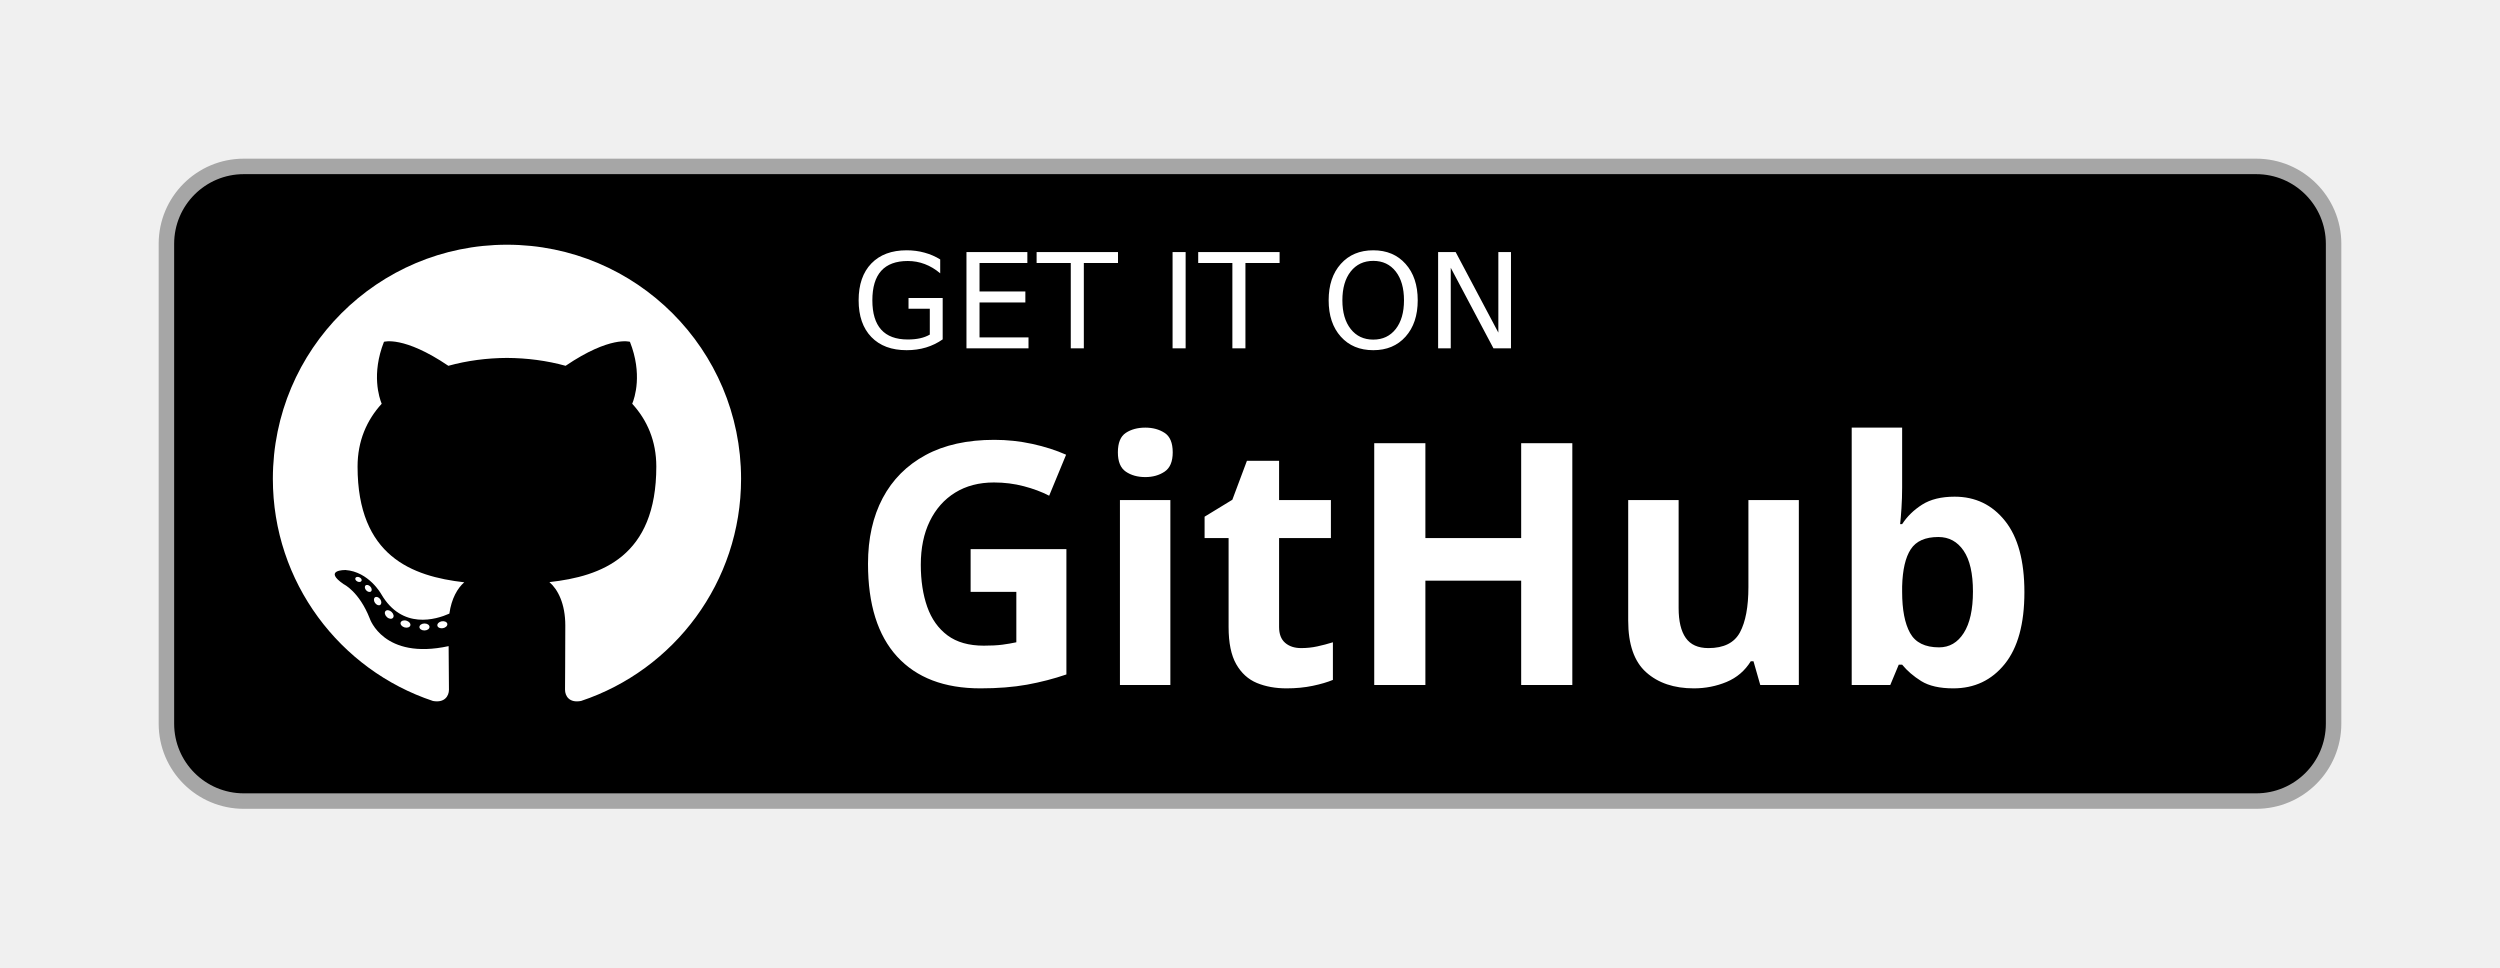
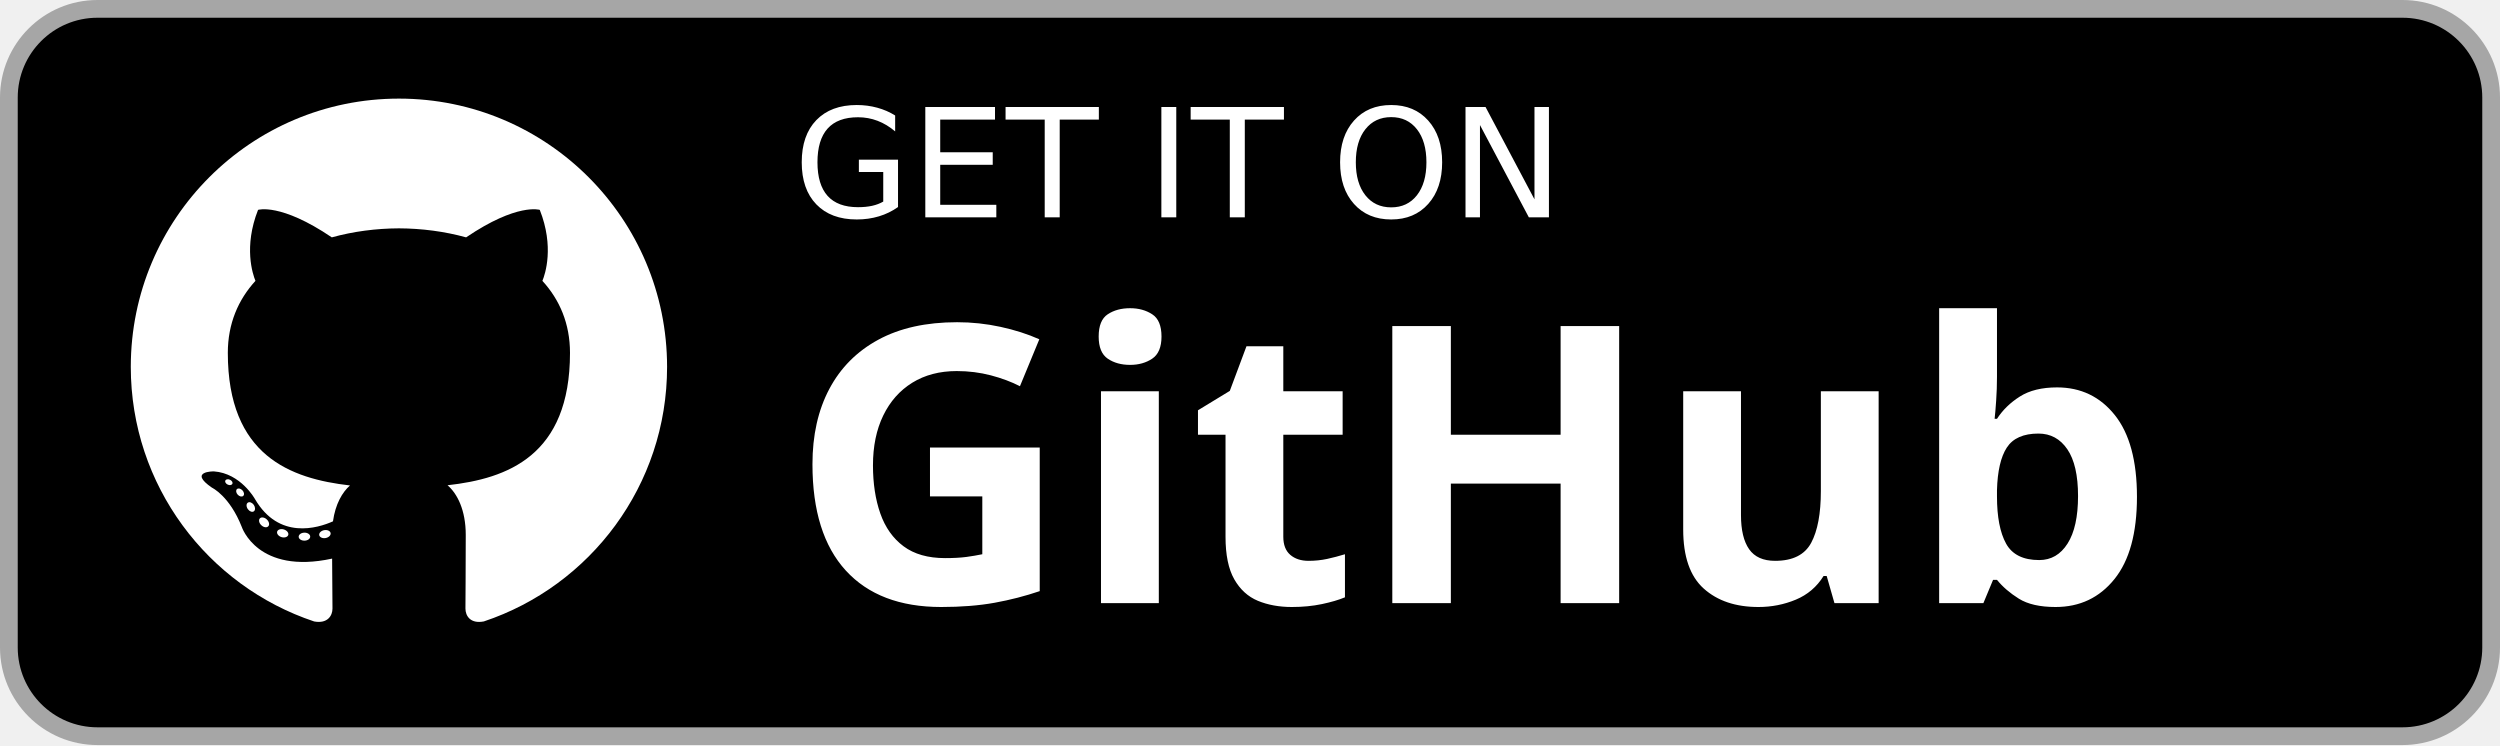
- <svg xmlns="http://www.w3.org/2000/svg" width="646" height="250" id="svg8502" version="1.1">
+ <svg xmlns="http://www.w3.org/2000/svg" width="859" height="256" id="svg8502" version="1.1">
  <defs id="defs8504" />
  <g id="layer1" transform="translate(-289,-312.3622)">
-     <rect style="color:#000000;display:inline;overflow:visible;visibility:visible;fill:#000000;fill-opacity:1;fill-rule:nonzero;stroke:#a6a6a6;stroke-width:4;stroke-miterlimit:4;stroke-dasharray:none;stroke-opacity:1;marker:none;enable-background:accumulate" id="rect3007" width="560" height="164" x="332" y="355.362" rx="20" ry="20" />
-     <text id="text3013" y="402.367" x="508.951" style="color:#000000;font-style:normal;font-variant:normal;font-weight:normal;font-stretch:normal;font-size:12.395px;line-height:100%;font-family:'DejaVu Sans';-inkscape-font-specification:'DejaVu Sans';letter-spacing:0px;word-spacing:0px;display:inline;overflow:visible;visibility:visible;fill:#ffffff;fill-opacity:1;fill-rule:nonzero;stroke:none;stroke-width:1px;marker:none;enable-background:accumulate" xml:space="preserve">
-       <tspan y="402.367" x="508.951" id="tspan3015" style="font-style:normal;font-variant:normal;font-weight:normal;font-stretch:normal;font-size:34.125px;font-family:'DejaVu Sans';-inkscape-font-specification:'DejaVu Sans'">GET IT ON</tspan>
+     <rect style="color:#000000;display:inline;overflow:visible;visibility:visible;fill:#000000;fill-opacity:1;fill-rule:nonzero;stroke:#a6a6a6;stroke-width:6.094;stroke-miterlimit:4;stroke-dasharray:none;stroke-opacity:1;marker:none;enable-background:accumulate" id="rect3007" width="852.906" height="249.906" x="292.047" y="315.409" rx="30.461" ry="30.476" />
+     <text id="text3013" y="386.938" x="561.694" style="color:#000000;font-style:normal;font-variant:normal;font-weight:normal;font-stretch:normal;font-size:18.281px;line-height:0%;font-family:'DejaVu Sans';-inkscape-font-specification:'DejaVu Sans';letter-spacing:0px;word-spacing:0px;display:inline;overflow:visible;visibility:visible;fill:#ffffff;fill-opacity:1;fill-rule:nonzero;stroke:none;stroke-width:1.523px;marker:none;enable-background:accumulate" xml:space="preserve" transform="scale(0.9997467,1.000253)">
+       <tspan y="386.938" x="561.694" id="tspan3015" style="font-style:normal;font-variant:normal;font-weight:normal;font-stretch:normal;font-size:51.987px;line-height:1;font-family:'DejaVu Sans';-inkscape-font-specification:'DejaVu Sans';stroke-width:1.523px">GET IT ON</tspan>
    </text>
-     <text xml:space="preserve" style="color:black;font-style:normal;font-variant:normal;font-weight:bold;font-stretch:normal;font-size:29.709px;line-height:100%;font-family:Rokkitt;-inkscape-font-specification:'Rokkitt Bold';text-align:start;letter-spacing:0px;word-spacing:0px;writing-mode:lr-tb;text-anchor:start;display:inline;overflow:visible;visibility:visible;fill:white;fill-opacity:1;fill-rule:nonzero;stroke:none;stroke-width:1px;marker:none;enable-background:accumulate" x="508.213" y="489.361" id="text5902">
-       <tspan id="tspan5904" x="508.213" y="489.361" style="font-style:normal;font-variant:normal;font-weight:bold;font-stretch:normal;font-size:87.5px;line-height:100%;font-family:'Roboto Slab';-inkscape-font-specification:'Roboto Slab Bold';text-align:start;writing-mode:lr-tb;text-anchor:start;fill:white;fill-opacity:1">GitHub</tspan>
+     <text xml:space="preserve" style="color:#000000;font-style:normal;font-variant:normal;font-weight:bold;font-stretch:normal;font-size:18.281px;line-height:0%;font-family:Rokkitt;-inkscape-font-specification:'Rokkitt Bold';text-align:start;letter-spacing:0px;word-spacing:0px;writing-mode:lr-tb;text-anchor:start;display:inline;overflow:visible;visibility:visible;fill:#ffffff;fill-opacity:1;fill-rule:nonzero;stroke:none;stroke-width:1.523px;marker:none;enable-background:accumulate" x="560.569" y="519.468" id="text5902" transform="scale(0.9997467,1.000253)">
+       <tspan id="tspan5904" x="560.569" y="519.468" style="font-style:normal;font-variant:normal;font-weight:bold;font-stretch:normal;font-size:133.301px;line-height:100%;font-family:'Roboto Slab';-inkscape-font-specification:'Roboto Slab Bold';text-align:start;writing-mode:lr-tb;text-anchor:start;fill:#ffffff;fill-opacity:1;stroke-width:1.523px">GitHub</tspan>
    </text>
-     <g transform="matrix(1.001768,0,0,1.001768,68.77076,92.66025)" id="g5136">
-       <path style="fill:white;fill-opacity:1;fill-rule:evenodd;stroke:none" d="m 350.609,282.438 c -33.348,0 -60.387,27.035 -60.387,60.387 0,26.68 17.301,49.316 41.297,57.301 3.016,0.559 4.125,-1.309 4.125,-2.906 0,-1.438 -0.055,-6.195 -0.082,-11.242 -16.801,3.652 -20.344,-7.125 -20.344,-7.125 -2.75,-6.98 -6.707,-8.836 -6.707,-8.836 -5.48,-3.746 0.414,-3.672 0.414,-3.672 6.062,0.426 9.258,6.223 9.258,6.223 5.383,9.234 14.125,6.566 17.57,5.023 0.543,-3.902 2.109,-6.57 3.836,-8.078 -13.414,-1.527 -27.516,-6.703 -27.516,-29.844 0,-6.594 2.359,-11.98 6.223,-16.207 -0.625,-1.523 -2.691,-7.664 0.586,-15.98 0,0 5.07,-1.625 16.609,6.188 4.82,-1.336 9.984,-2.008 15.117,-2.031 5.133,0.023 10.301,0.695 15.129,2.031 11.523,-7.812 16.59,-6.188 16.59,-6.188 3.285,8.316 1.219,14.457 0.59,15.98 3.871,4.227 6.215,9.613 6.215,16.207 0,23.195 -14.125,28.301 -27.574,29.797 2.168,1.875 4.098,5.551 4.098,11.184 0,8.078 -0.07,14.582 -0.07,16.57 0,1.609 1.086,3.492 4.148,2.898 23.98,-7.996 41.262,-30.621 41.262,-57.293 0,-33.352 -27.035,-60.387 -60.387,-60.387" id="path4937" />
-       <path style="fill:white;fill-opacity:1;fill-rule:nonzero;stroke:none" d="m 313.094,369.141 c -0.133,0.301 -0.605,0.387 -1.035,0.184 -0.438,-0.199 -0.684,-0.605 -0.543,-0.91 0.129,-0.309 0.602,-0.391 1.039,-0.188 0.441,0.199 0.691,0.613 0.539,0.914" id="path4939" />
-       <path style="fill:white;fill-opacity:1;fill-rule:nonzero;stroke:none" d="m 315.539,371.867 c -0.289,0.266 -0.852,0.145 -1.234,-0.277 -0.395,-0.422 -0.469,-0.984 -0.176,-1.258 0.297,-0.266 0.844,-0.141 1.238,0.281 0.395,0.426 0.473,0.984 0.172,1.254" id="path4941" />
-       <path style="fill:white;fill-opacity:1;fill-rule:nonzero;stroke:none" d="m 317.922,375.344 c -0.371,0.258 -0.977,0.016 -1.352,-0.52 -0.371,-0.539 -0.371,-1.18 0.008,-1.438 0.375,-0.258 0.973,-0.027 1.352,0.504 0.367,0.547 0.367,1.191 -0.008,1.453" id="path4943" />
-       <path style="fill:white;fill-opacity:1;fill-rule:nonzero;stroke:none" d="m 321.184,378.703 c -0.332,0.367 -1.039,0.27 -1.555,-0.23 -0.527,-0.484 -0.676,-1.176 -0.344,-1.543 0.336,-0.363 1.047,-0.262 1.566,0.23 0.523,0.488 0.684,1.184 0.332,1.543" id="path4945-3" />
-       <path style="fill:white;fill-opacity:1;fill-rule:nonzero;stroke:none" d="m 325.684,380.656 c -0.148,0.473 -0.828,0.688 -1.512,0.488 -0.684,-0.207 -1.129,-0.762 -0.992,-1.242 0.145,-0.473 0.824,-0.699 1.516,-0.484 0.68,0.207 1.129,0.758 0.988,1.238" id="path4947-6" />
-       <path style="fill:white;fill-opacity:1;fill-rule:nonzero;stroke:none" d="m 330.625,381.02 c 0.016,0.496 -0.562,0.91 -1.281,0.918 -0.723,0.016 -1.309,-0.387 -1.316,-0.875 0,-0.504 0.57,-0.914 1.289,-0.926 0.719,-0.016 1.309,0.387 1.309,0.883" id="path4949" />
-       <path style="fill:white;fill-opacity:1;fill-rule:nonzero;stroke:none" d="m 335.223,380.234 c 0.086,0.488 -0.414,0.984 -1.125,1.117 -0.703,0.129 -1.352,-0.172 -1.441,-0.652 -0.086,-0.5 0.422,-0.996 1.121,-1.125 0.715,-0.125 1.355,0.168 1.445,0.66" id="path4951-7" />
+     <g transform="matrix(1.52574,0,0,1.526513,-108.8636,-84.90104)" id="g5136">
+       <path style="fill:#ffffff;fill-opacity:1;fill-rule:evenodd;stroke:none" d="m 350.609,282.438 c -33.348,0 -60.387,27.035 -60.387,60.387 0,26.68 17.301,49.316 41.297,57.301 3.016,0.559 4.125,-1.309 4.125,-2.906 0,-1.438 -0.055,-6.195 -0.082,-11.242 -16.801,3.652 -20.344,-7.125 -20.344,-7.125 -2.75,-6.98 -6.707,-8.836 -6.707,-8.836 -5.48,-3.746 0.414,-3.672 0.414,-3.672 6.062,0.426 9.258,6.223 9.258,6.223 5.383,9.234 14.125,6.566 17.57,5.023 0.543,-3.902 2.109,-6.57 3.836,-8.078 -13.414,-1.527 -27.516,-6.703 -27.516,-29.844 0,-6.594 2.359,-11.98 6.223,-16.207 -0.625,-1.523 -2.691,-7.664 0.586,-15.98 0,0 5.07,-1.625 16.609,6.188 4.82,-1.336 9.984,-2.008 15.117,-2.031 5.133,0.023 10.301,0.695 15.129,2.031 11.523,-7.812 16.59,-6.188 16.59,-6.188 3.285,8.316 1.219,14.457 0.59,15.98 3.871,4.227 6.215,9.613 6.215,16.207 0,23.195 -14.125,28.301 -27.574,29.797 2.168,1.875 4.098,5.551 4.098,11.184 0,8.078 -0.07,14.582 -0.07,16.57 0,1.609 1.086,3.492 4.148,2.898 23.98,-7.996 41.262,-30.621 41.262,-57.293 0,-33.352 -27.035,-60.387 -60.387,-60.387" id="path4937" />
+       <path style="fill:#ffffff;fill-opacity:1;fill-rule:nonzero;stroke:none" d="m 313.094,369.141 c -0.133,0.301 -0.605,0.387 -1.035,0.184 -0.438,-0.199 -0.684,-0.605 -0.543,-0.91 0.129,-0.309 0.602,-0.391 1.039,-0.188 0.441,0.199 0.691,0.613 0.539,0.914" id="path4939" />
+       <path style="fill:#ffffff;fill-opacity:1;fill-rule:nonzero;stroke:none" d="m 315.539,371.867 c -0.289,0.266 -0.852,0.145 -1.234,-0.277 -0.395,-0.422 -0.469,-0.984 -0.176,-1.258 0.297,-0.266 0.844,-0.141 1.238,0.281 0.395,0.426 0.473,0.984 0.172,1.254" id="path4941" />
+       <path style="fill:#ffffff;fill-opacity:1;fill-rule:nonzero;stroke:none" d="m 317.922,375.344 c -0.371,0.258 -0.977,0.016 -1.352,-0.52 -0.371,-0.539 -0.371,-1.18 0.008,-1.438 0.375,-0.258 0.973,-0.027 1.352,0.504 0.367,0.547 0.367,1.191 -0.008,1.453" id="path4943" />
+       <path style="fill:#ffffff;fill-opacity:1;fill-rule:nonzero;stroke:none" d="m 321.184,378.703 c -0.332,0.367 -1.039,0.27 -1.555,-0.23 -0.527,-0.484 -0.676,-1.176 -0.344,-1.543 0.336,-0.363 1.047,-0.262 1.566,0.23 0.523,0.488 0.684,1.184 0.332,1.543" id="path4945-3" />
+       <path style="fill:#ffffff;fill-opacity:1;fill-rule:nonzero;stroke:none" d="m 325.684,380.656 c -0.148,0.473 -0.828,0.688 -1.512,0.488 -0.684,-0.207 -1.129,-0.762 -0.992,-1.242 0.145,-0.473 0.824,-0.699 1.516,-0.484 0.68,0.207 1.129,0.758 0.988,1.238" id="path4947-6" />
+       <path style="fill:#ffffff;fill-opacity:1;fill-rule:nonzero;stroke:none" d="m 330.625,381.02 c 0.016,0.496 -0.562,0.91 -1.281,0.918 -0.723,0.016 -1.309,-0.387 -1.316,-0.875 0,-0.504 0.57,-0.914 1.289,-0.926 0.719,-0.016 1.309,0.387 1.309,0.883" id="path4949" />
+       <path style="fill:#ffffff;fill-opacity:1;fill-rule:nonzero;stroke:none" d="m 335.223,380.234 c 0.086,0.488 -0.414,0.984 -1.125,1.117 -0.703,0.129 -1.352,-0.172 -1.441,-0.652 -0.086,-0.5 0.422,-0.996 1.121,-1.125 0.715,-0.125 1.355,0.168 1.445,0.66" id="path4951-7" />
    </g>
  </g>
</svg>
